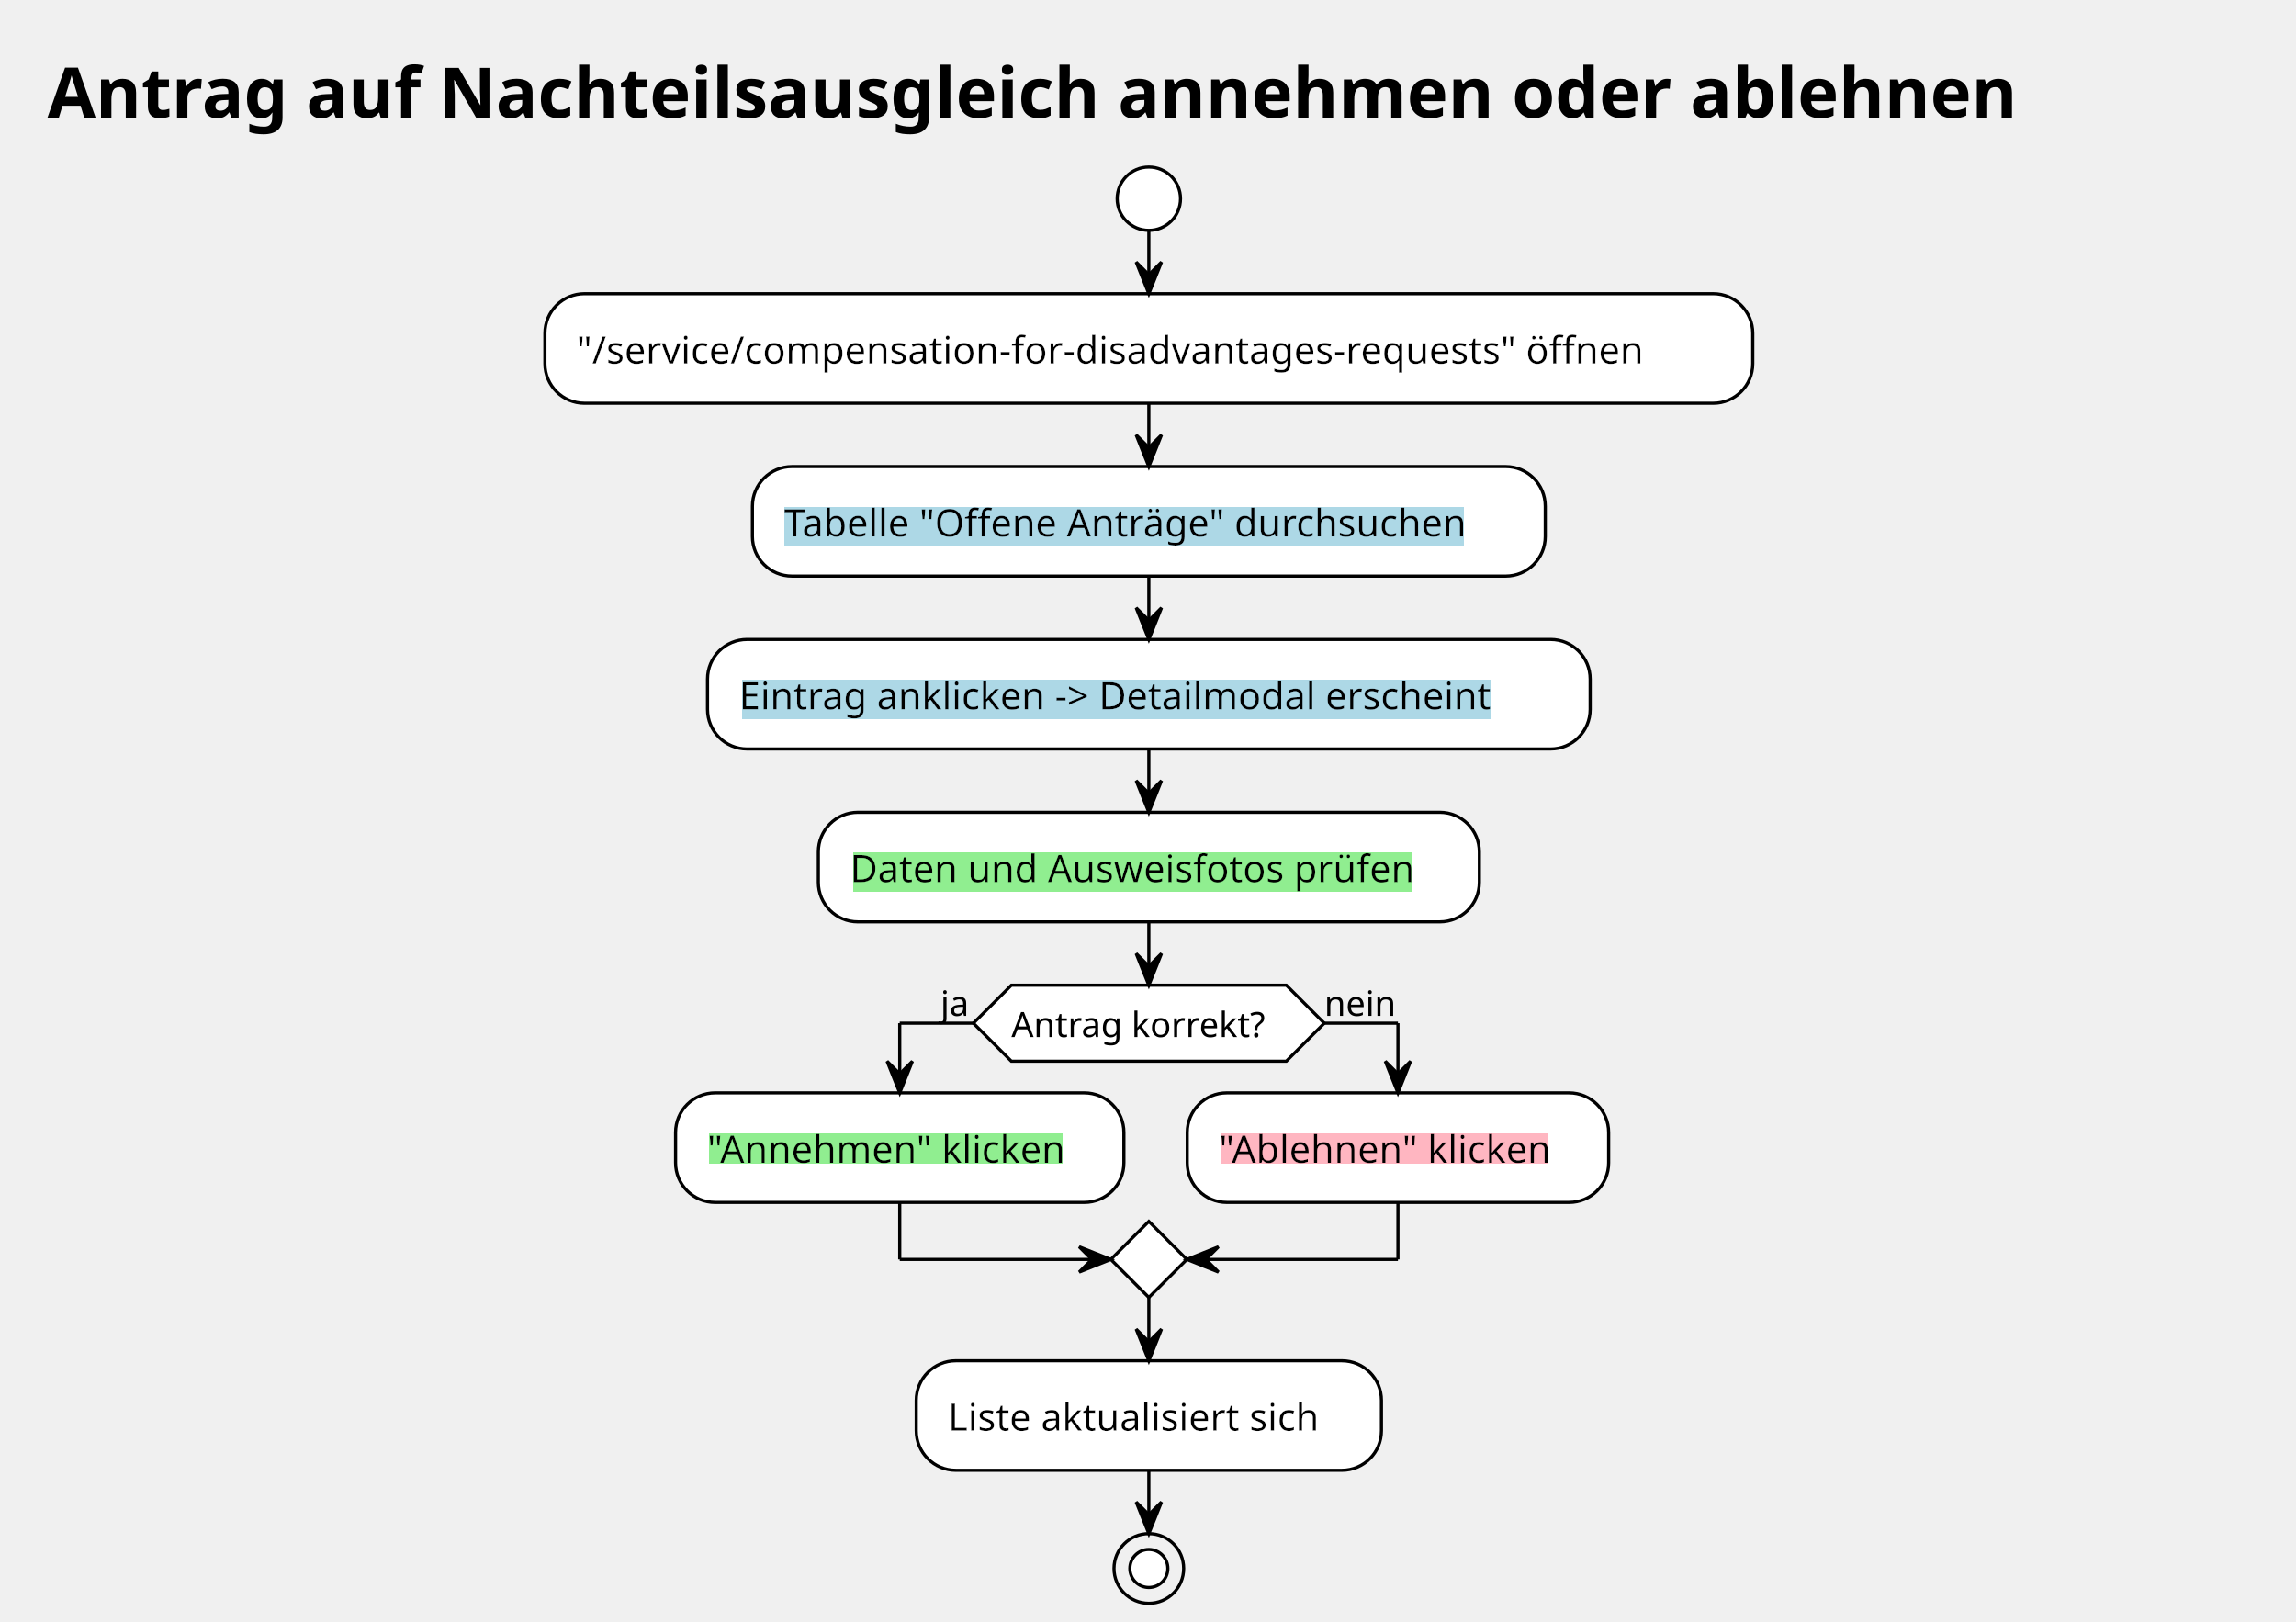
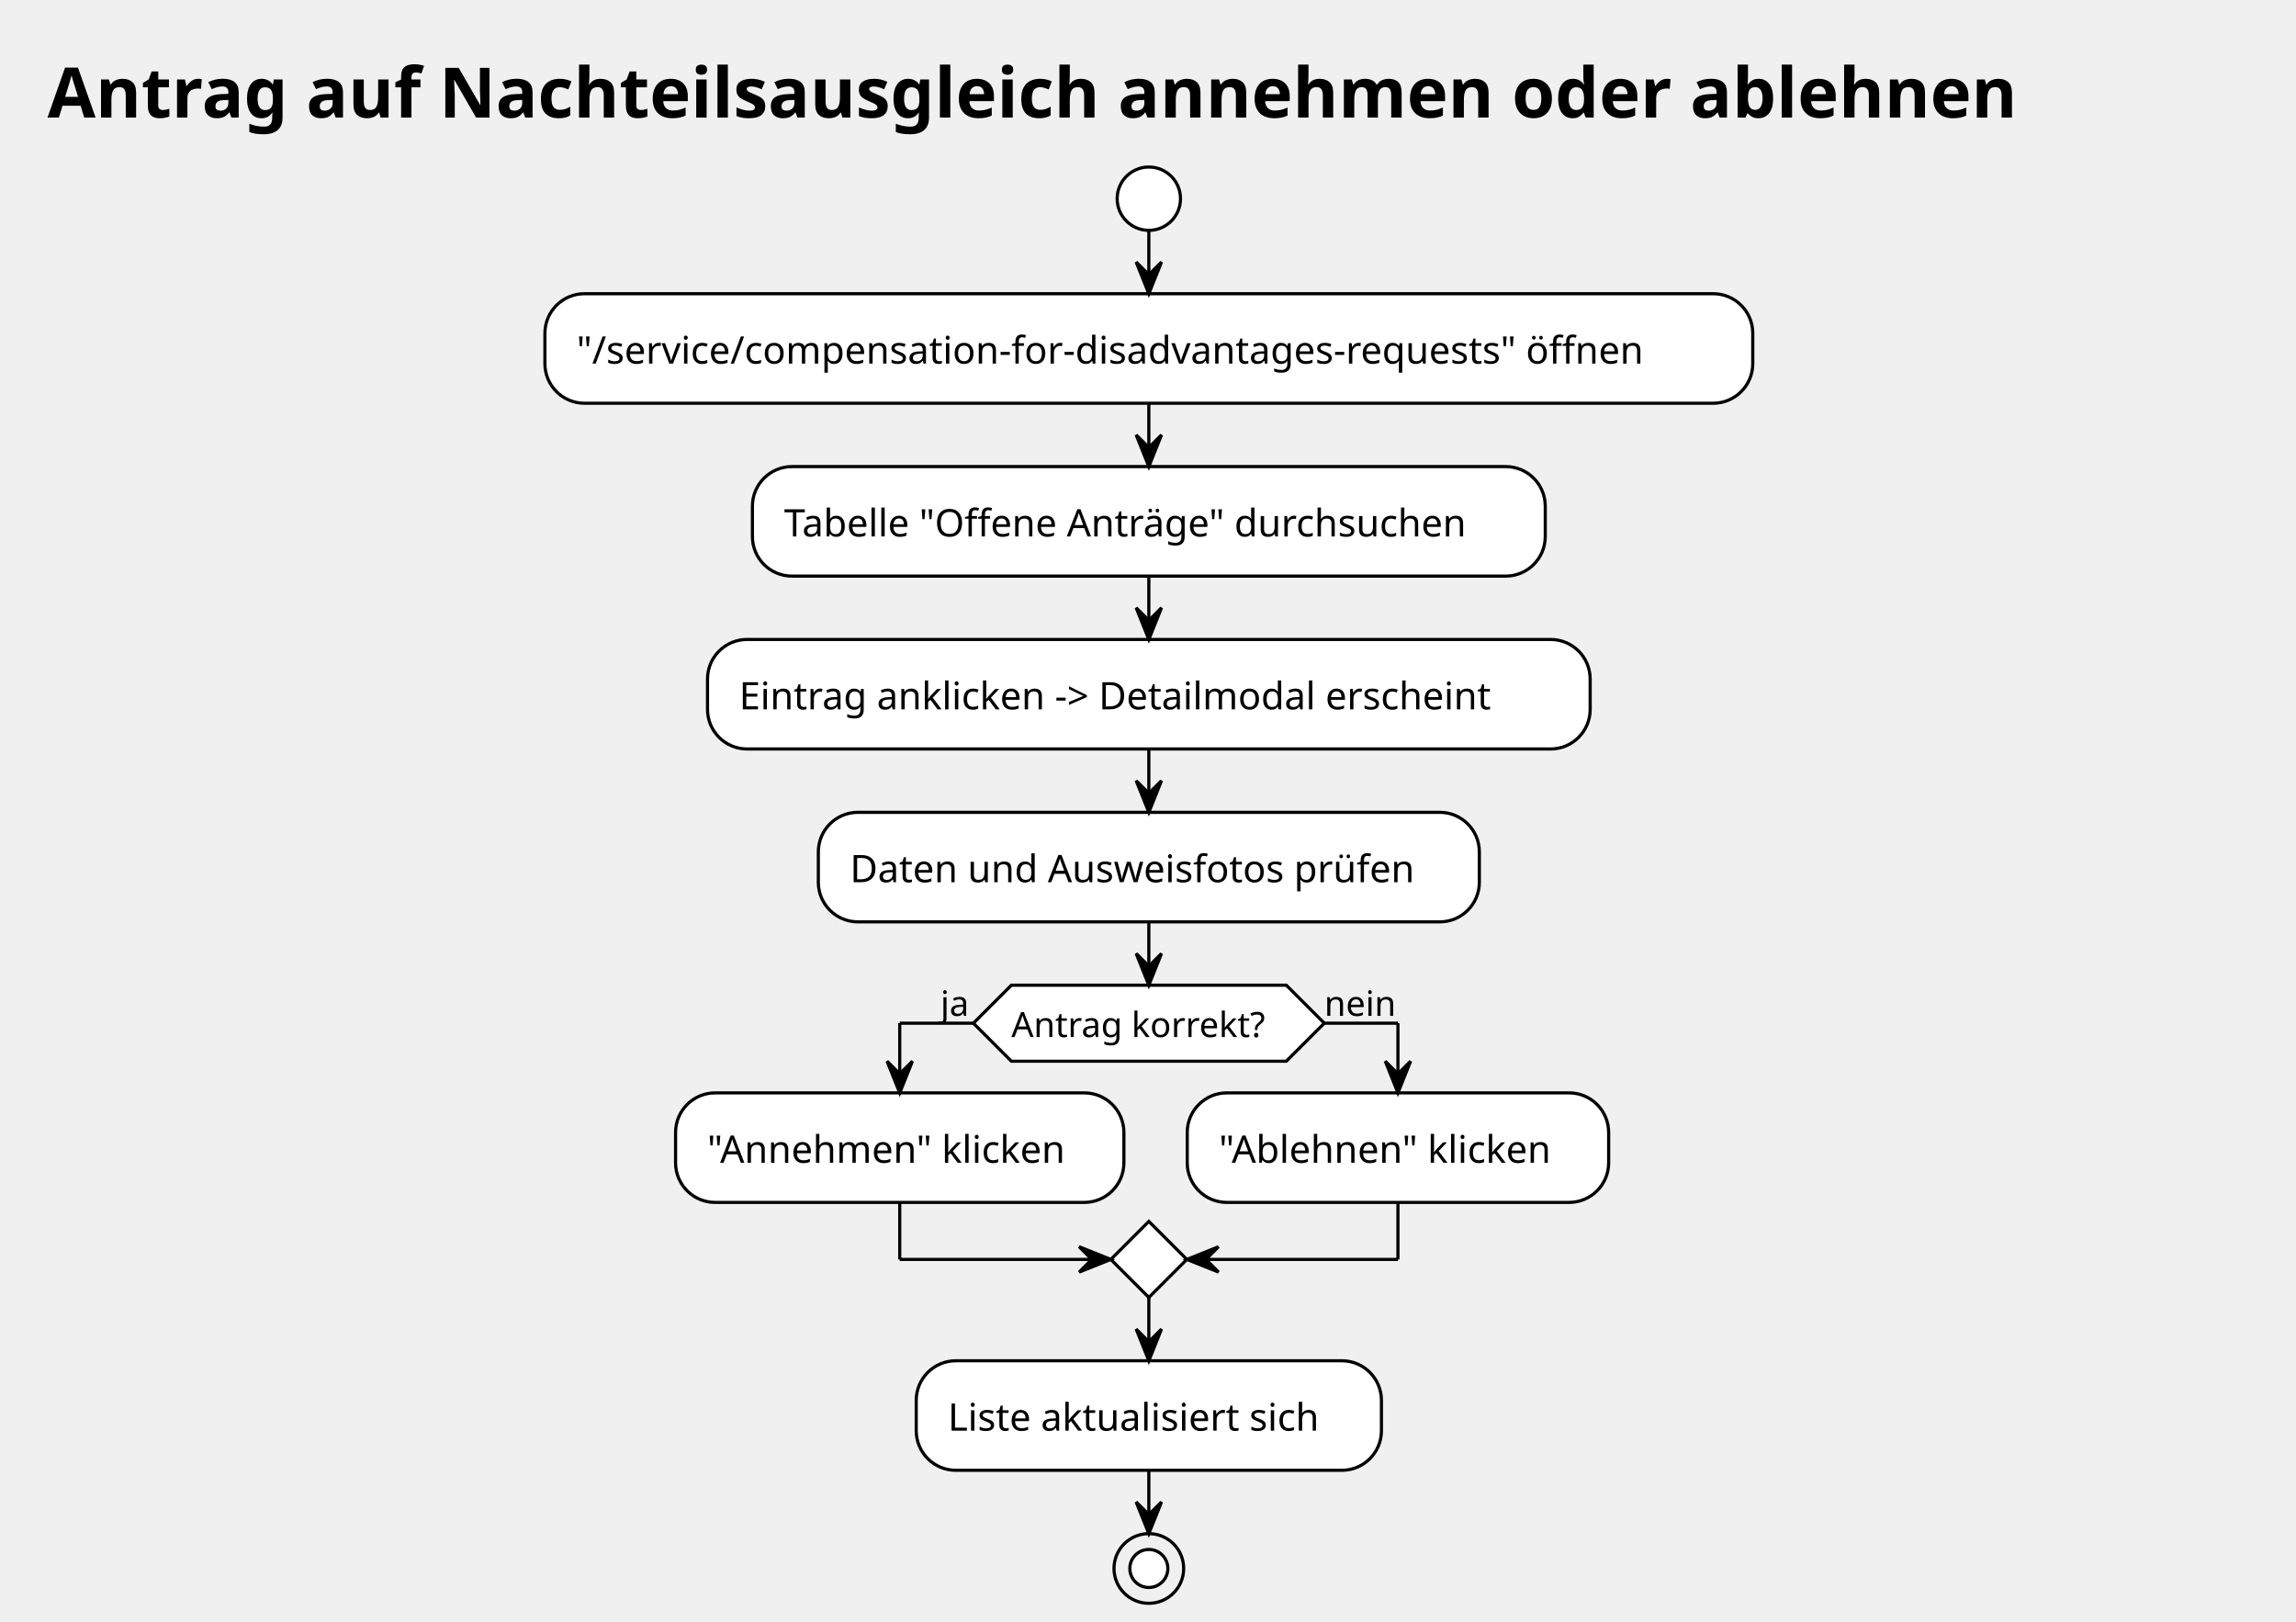
<svg xmlns="http://www.w3.org/2000/svg" contentStyleType="text/css" data-diagram-type="ACTIVITY" height="512px" preserveAspectRatio="none" style="width:725px;height:512px;background:#FFFFFF;" version="1.1" viewBox="0 0 725 512" width="725px" zoomAndPan="magnify">
-   <defs>
-     <filter height="1" id="b1w9ofpnjubbdy0" width="1" x="0" y="0">
-       <feFlood flood-color="#FFFFFF" result="flood" />
-       <feComposite in="SourceGraphic" in2="flood" operator="over" />
-     </filter>
-     <filter height="1" id="b1w9ofpnjubbdy1" width="1" x="0" y="0">
-       <feFlood flood-color="#ADD8E6" result="flood" />
-       <feComposite in="SourceGraphic" in2="flood" operator="over" />
-     </filter>
-     <filter height="1" id="b1w9ofpnjubbdy2" width="1" x="0" y="0">
-       <feFlood flood-color="#90EE90" result="flood" />
-       <feComposite in="SourceGraphic" in2="flood" operator="over" />
-     </filter>
-     <filter height="1" id="b1w9ofpnjubbdy3" width="1" x="0" y="0">
-       <feFlood flood-color="#FFB6C1" result="flood" />
-       <feComposite in="SourceGraphic" in2="flood" operator="over" />
-     </filter>
-   </defs>
+   <defs />
  <g>
    <g class="title" data-source-line="1">
      <text fill="#000000" font-family="Verdana" font-size="22" font-weight="bold" lengthAdjust="spacing" textLength="692.527" x="15" y="37.118">Antrag auf Nachteilsausgleich annehmen oder ablehnen</text>
    </g>
    <ellipse cx="362.764" cy="62.737" fill="#FFFFFF" rx="10" ry="10" style="stroke:#000000;stroke-width:1;" />
    <rect fill="#FFFFFF" height="34.584" rx="12.5" ry="12.5" style="stroke:#000000;stroke-width:1;" width="381.4" x="172.064" y="92.737" />
-     <text fill="#000000" filter="url(#b1w9ofpnjubbdy0)" font-family="Verdana" font-size="12" lengthAdjust="spacing" textLength="361.4" x="182.064" y="114.802">"/service/compensation-for-disadvantages-requests" öffnen</text>
+     <text fill="#000000" font-family="Verdana" font-size="12" lengthAdjust="spacing" textLength="361.4" x="182.064" y="114.802">"/service/compensation-for-disadvantages-requests" öffnen</text>
    <rect fill="#FFFFFF" height="34.584" rx="12.5" ry="12.5" style="stroke:#000000;stroke-width:1;" width="250.356" x="237.586" y="147.321" />
-     <text fill="#000000" filter="url(#b1w9ofpnjubbdy1)" font-family="Verdana" font-size="12" lengthAdjust="spacing" textLength="230.356" x="247.586" y="169.386">Tabelle "Offene Anträge" durchsuchen</text>
+     <text fill="#000000" font-family="Verdana" font-size="12" lengthAdjust="spacing" textLength="230.356" x="247.586" y="169.386">Tabelle "Offene Anträge" durchsuchen</text>
    <rect fill="#FFFFFF" height="34.584" rx="12.5" ry="12.5" style="stroke:#000000;stroke-width:1;" width="278.715" x="223.406" y="201.905" />
-     <text fill="#000000" filter="url(#b1w9ofpnjubbdy1)" font-family="Verdana" font-size="12" lengthAdjust="spacing" textLength="258.715" x="233.406" y="223.97">Eintrag anklicken -&gt; Detailmodal erscheint</text>
+     <text fill="#000000" font-family="Verdana" font-size="12" lengthAdjust="spacing" textLength="258.715" x="233.406" y="223.97">Eintrag anklicken -&gt; Detailmodal erscheint</text>
    <rect fill="#FFFFFF" height="34.584" rx="12.5" ry="12.5" style="stroke:#000000;stroke-width:1;" width="208.725" x="258.401" y="256.489" />
-     <text fill="#000000" filter="url(#b1w9ofpnjubbdy2)" font-family="Verdana" font-size="12" lengthAdjust="spacing" textLength="188.725" x="268.401" y="278.554">Daten und Ausweisfotos prüfen</text>
+     <text fill="#000000" font-family="Verdana" font-size="12" lengthAdjust="spacing" textLength="188.725" x="268.401" y="278.554">Daten und Ausweisfotos prüfen</text>
    <polygon fill="#FFFFFF" points="319.36,311.073,406.168,311.073,418.168,323.073,406.168,335.073,319.36,335.073,307.36,323.073,319.36,311.073" style="stroke:#000000;stroke-width:1;" />
    <text fill="#000000" font-family="Verdana" font-size="11" lengthAdjust="spacing" textLength="86.808" x="319.36" y="327.448">Antrag korrekt?</text>
    <text fill="#000000" font-family="Verdana" font-size="11" lengthAdjust="spacing" textLength="10.393" x="296.967" y="320.764">ja</text>
    <text fill="#000000" font-family="Verdana" font-size="11" lengthAdjust="spacing" textLength="23.493" x="418.168" y="320.764">nein</text>
    <rect fill="#FFFFFF" height="34.584" rx="12.5" ry="12.5" style="stroke:#000000;stroke-width:1;" width="141.565" x="213.323" y="345.073" />
-     <text fill="#000000" filter="url(#b1w9ofpnjubbdy2)" font-family="Verdana" font-size="12" lengthAdjust="spacing" textLength="121.564" x="223.323" y="367.138">"Annehmen" klicken</text>
+     <text fill="#000000" font-family="Verdana" font-size="12" lengthAdjust="spacing" textLength="121.564" x="223.323" y="367.138">"Annehmen" klicken</text>
    <rect fill="#FFFFFF" height="34.584" rx="12.5" ry="12.5" style="stroke:#000000;stroke-width:1;" width="133.068" x="374.888" y="345.073" />
-     <text fill="#000000" filter="url(#b1w9ofpnjubbdy3)" font-family="Verdana" font-size="12" lengthAdjust="spacing" textLength="113.068" x="384.888" y="367.138">"Ablehnen" klicken</text>
+     <text fill="#000000" font-family="Verdana" font-size="12" lengthAdjust="spacing" textLength="113.068" x="384.888" y="367.138">"Ablehnen" klicken</text>
    <polygon fill="#FFFFFF" points="362.764,385.657,374.764,397.657,362.764,409.657,350.764,397.657,362.764,385.657" style="stroke:#000000;stroke-width:1;" />
    <rect fill="#FFFFFF" height="34.584" rx="12.5" ry="12.5" style="stroke:#000000;stroke-width:1;" width="146.897" x="289.315" y="429.657" />
-     <text fill="#000000" filter="url(#b1w9ofpnjubbdy0)" font-family="Verdana" font-size="12" lengthAdjust="spacing" textLength="126.897" x="299.315" y="451.722">Liste aktualisiert sich</text>
+     <text fill="#000000" font-family="Verdana" font-size="12" lengthAdjust="spacing" textLength="126.897" x="299.315" y="451.722">Liste aktualisiert sich</text>
    <ellipse cx="362.764" cy="495.241" fill="none" rx="11" ry="11" style="stroke:#000000;stroke-width:1;" />
    <ellipse cx="362.764" cy="495.241" fill="#FFFFFF" rx="6" ry="6" style="stroke:#000000;stroke-width:1;" />
    <line style="stroke:#000000;stroke-width:1;" x1="362.764" x2="362.764" y1="72.737" y2="92.737" />
    <polygon fill="#000000" points="358.764,82.737,362.764,92.737,366.764,82.737,362.764,86.737" style="stroke:#000000;stroke-width:1;" />
    <line style="stroke:#000000;stroke-width:1;" x1="362.764" x2="362.764" y1="127.321" y2="147.321" />
    <polygon fill="#000000" points="358.764,137.321,362.764,147.321,366.764,137.321,362.764,141.321" style="stroke:#000000;stroke-width:1;" />
    <line style="stroke:#000000;stroke-width:1;" x1="362.764" x2="362.764" y1="181.905" y2="201.905" />
    <polygon fill="#000000" points="358.764,191.905,362.764,201.905,366.764,191.905,362.764,195.905" style="stroke:#000000;stroke-width:1;" />
    <line style="stroke:#000000;stroke-width:1;" x1="362.764" x2="362.764" y1="236.489" y2="256.489" />
    <polygon fill="#000000" points="358.764,246.489,362.764,256.489,366.764,246.489,362.764,250.489" style="stroke:#000000;stroke-width:1;" />
    <line style="stroke:#000000;stroke-width:1;" x1="307.36" x2="284.106" y1="323.073" y2="323.073" />
    <line style="stroke:#000000;stroke-width:1;" x1="284.106" x2="284.106" y1="323.073" y2="345.073" />
    <polygon fill="#000000" points="280.106,335.073,284.106,345.073,288.106,335.073,284.106,339.073" style="stroke:#000000;stroke-width:1;" />
    <line style="stroke:#000000;stroke-width:1;" x1="418.168" x2="441.422" y1="323.073" y2="323.073" />
    <line style="stroke:#000000;stroke-width:1;" x1="441.422" x2="441.422" y1="323.073" y2="345.073" />
    <polygon fill="#000000" points="437.422,335.073,441.422,345.073,445.422,335.073,441.422,339.073" style="stroke:#000000;stroke-width:1;" />
    <line style="stroke:#000000;stroke-width:1;" x1="284.106" x2="284.106" y1="379.657" y2="397.657" />
    <line style="stroke:#000000;stroke-width:1;" x1="284.106" x2="350.764" y1="397.657" y2="397.657" />
    <polygon fill="#000000" points="340.764,393.657,350.764,397.657,340.764,401.657,344.764,397.657" style="stroke:#000000;stroke-width:1;" />
    <line style="stroke:#000000;stroke-width:1;" x1="441.422" x2="441.422" y1="379.657" y2="397.657" />
    <line style="stroke:#000000;stroke-width:1;" x1="441.422" x2="374.764" y1="397.657" y2="397.657" />
    <polygon fill="#000000" points="384.764,393.657,374.764,397.657,384.764,401.657,380.764,397.657" style="stroke:#000000;stroke-width:1;" />
    <line style="stroke:#000000;stroke-width:1;" x1="362.764" x2="362.764" y1="291.073" y2="311.073" />
    <polygon fill="#000000" points="358.764,301.073,362.764,311.073,366.764,301.073,362.764,305.073" style="stroke:#000000;stroke-width:1;" />
    <line style="stroke:#000000;stroke-width:1;" x1="362.764" x2="362.764" y1="409.657" y2="429.657" />
    <polygon fill="#000000" points="358.764,419.657,362.764,429.657,366.764,419.657,362.764,423.657" style="stroke:#000000;stroke-width:1;" />
    <line style="stroke:#000000;stroke-width:1;" x1="362.764" x2="362.764" y1="464.241" y2="484.241" />
    <polygon fill="#000000" points="358.764,474.241,362.764,484.241,366.764,474.241,362.764,478.241" style="stroke:#000000;stroke-width:1;" />
  </g>
</svg>
